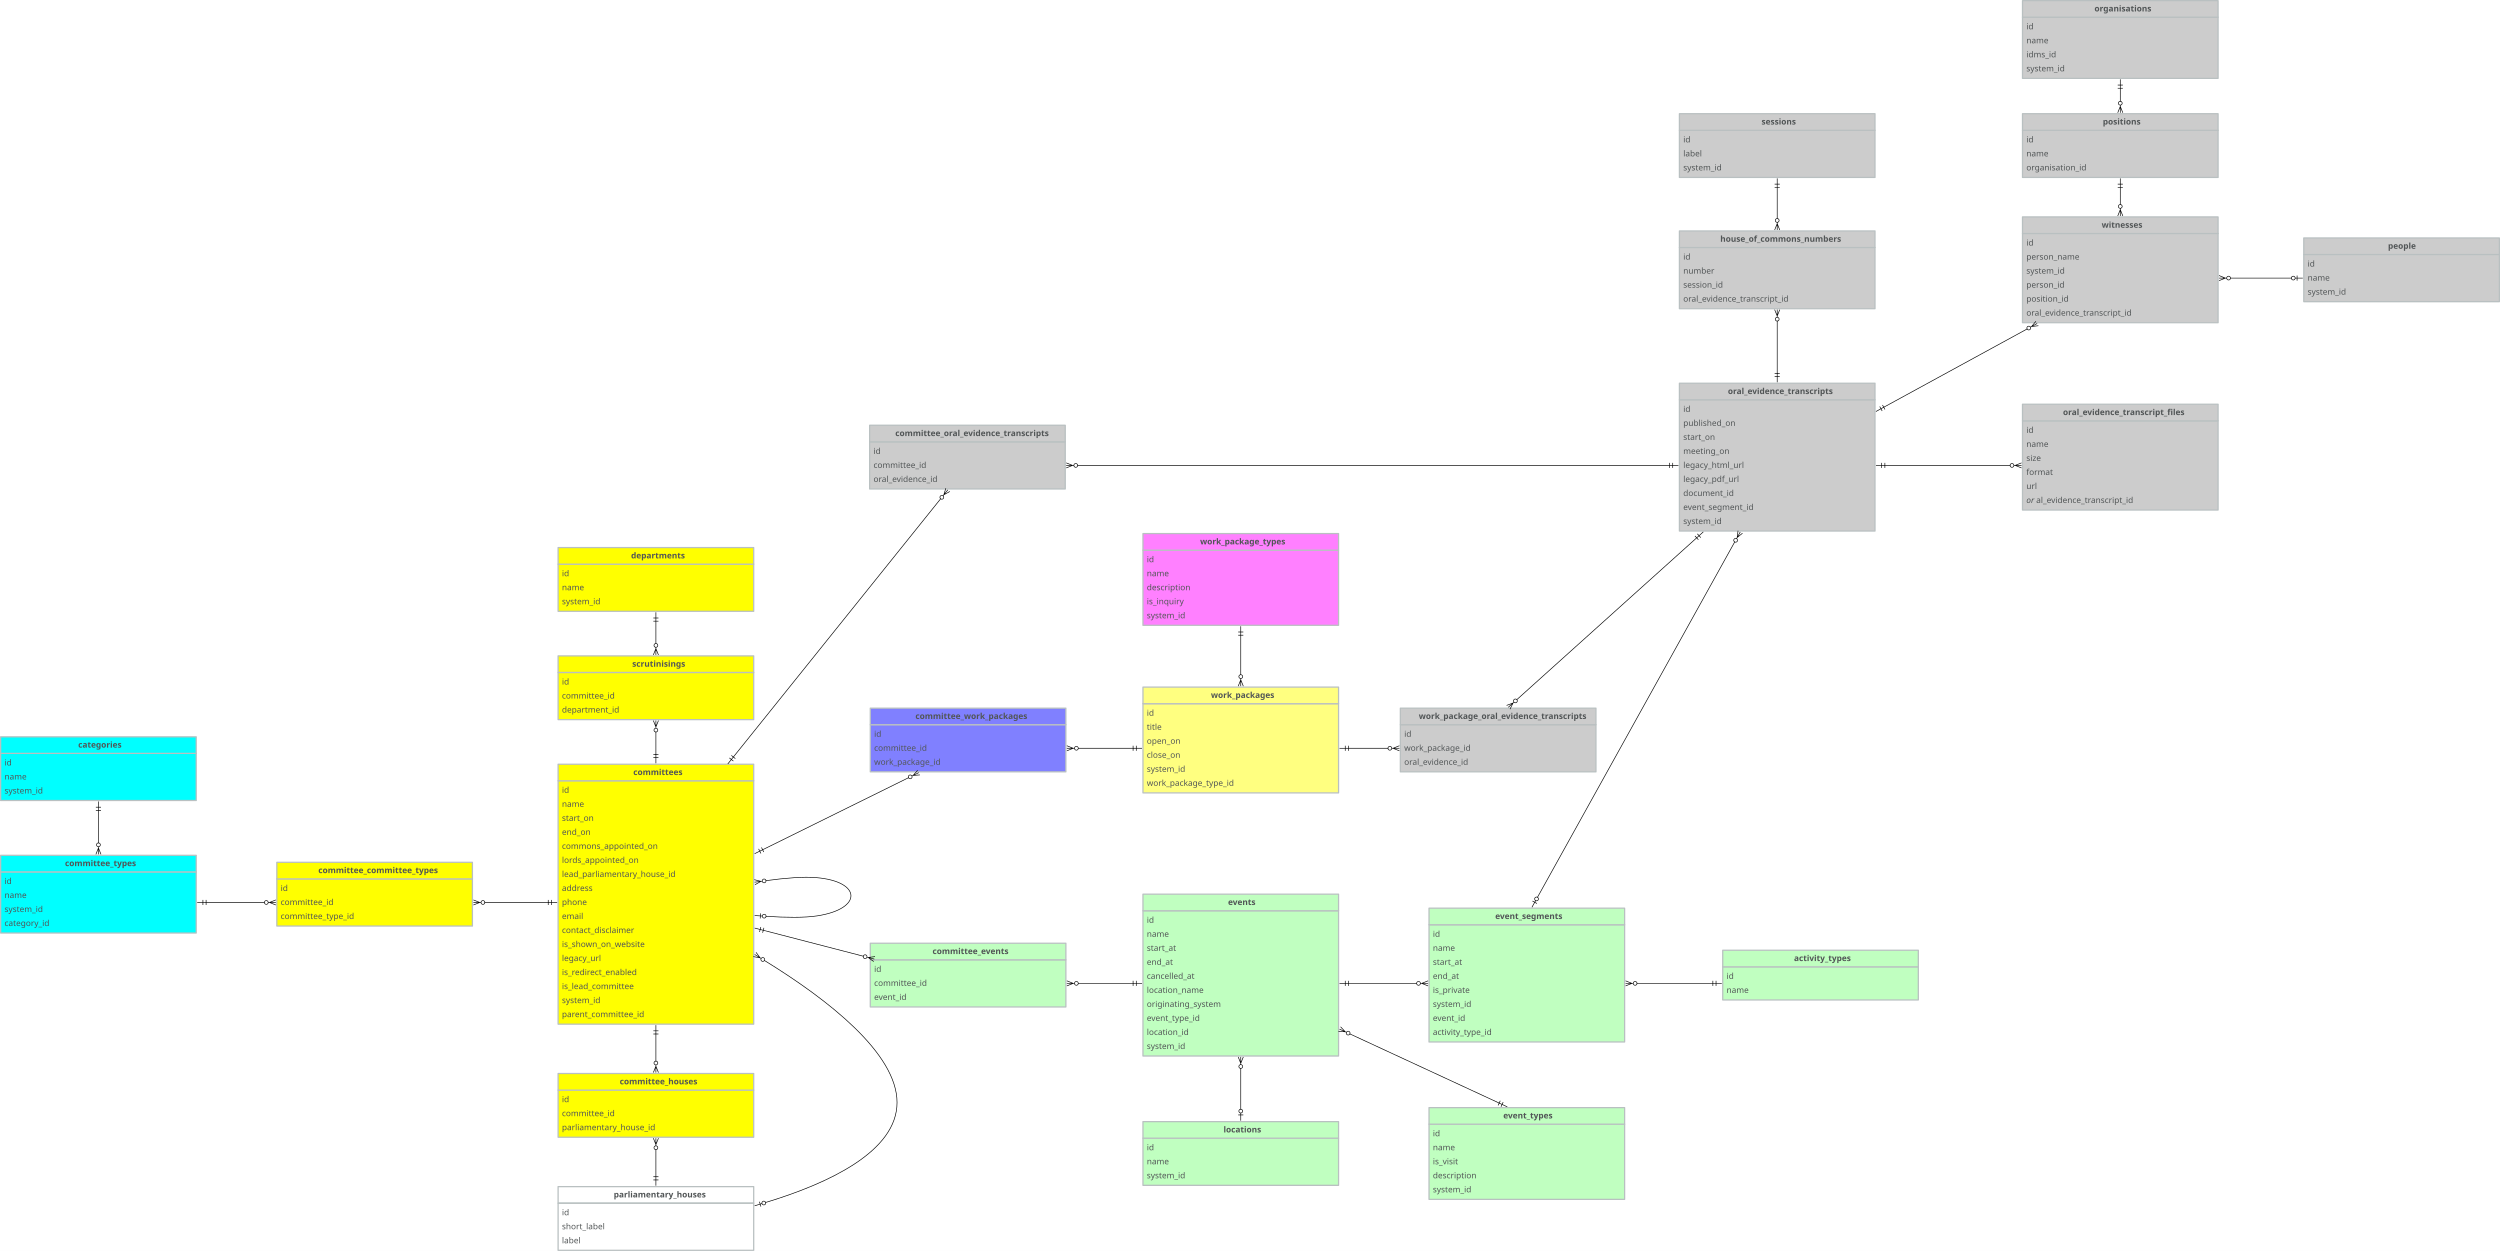
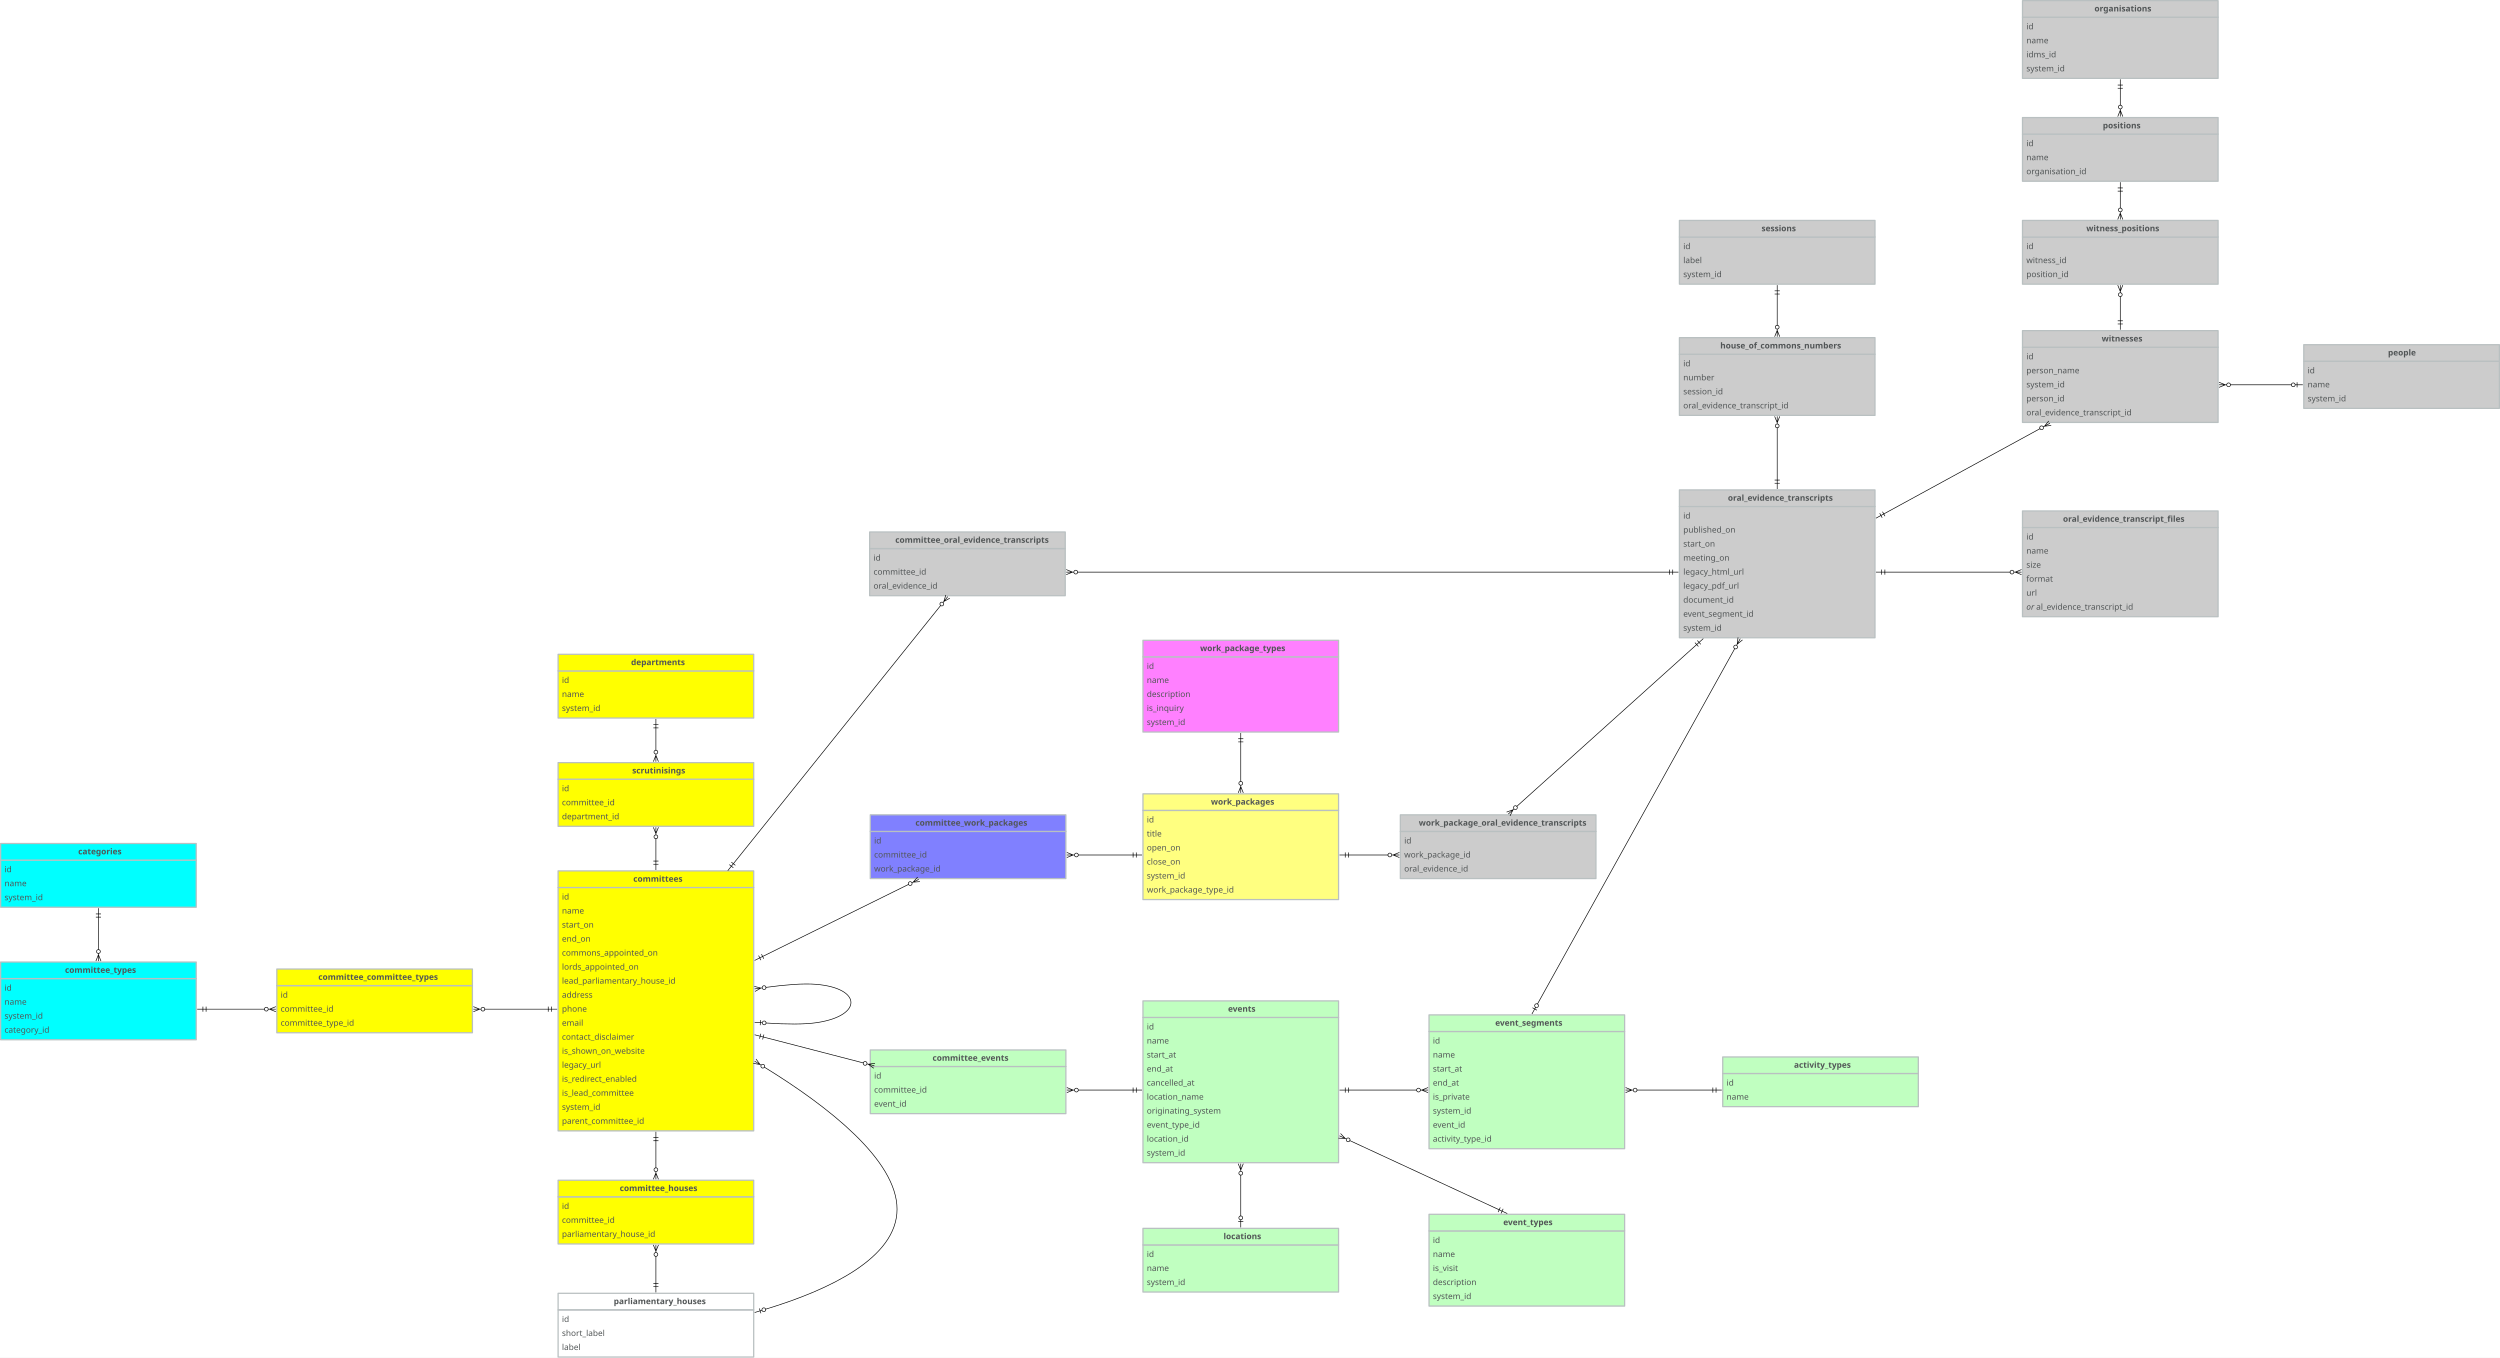
- <svg xmlns="http://www.w3.org/2000/svg" version="1.1" viewBox="36 -1050.5 3924 1963.5" width="3924" height="1963.5">
+ <svg xmlns="http://www.w3.org/2000/svg" version="1.1" viewBox="36 -1218 3924 2131" width="3924" height="2131">
  <defs>
    <marker orient="auto" overflow="visible" markerUnits="strokeWidth" id="CrowBall_Marker" stroke-linejoin="miter" stroke-miterlimit="10" viewBox="-1 -5 20 10" markerWidth="20" markerHeight="10" color="black">
      <g>
        <path d="M 18 0 L 6 0 M 18 4 L 8 0 L 18 -4 M .879 2.121 C -.293 .95 -.293 -.95 .879 -2.121 C 2.05 -3.293 3.95 -3.293 5.121 -2.121 C 6.293 -.95 6.293 .95 5.121 2.121 C 3.95 3.293 2.05 3.293 .879 2.121" fill="none" stroke="currentColor" stroke-width="1" />
      </g>
    </marker>
    <marker orient="auto" overflow="visible" markerUnits="strokeWidth" id="DoubleBar_Marker" stroke-linejoin="miter" stroke-miterlimit="10" viewBox="-15 -5 16 10" markerWidth="16" markerHeight="10" color="black">
      <g>
        <path d="M -14 0 L 0 0 M -5 -4 L -5 4 M 0 -4 L 0 4" fill="none" stroke="currentColor" stroke-width="1" />
      </g>
    </marker>
    <marker orient="auto" overflow="visible" markerUnits="strokeWidth" id="BarBall_Marker" stroke-linejoin="miter" stroke-miterlimit="10" viewBox="-19 -5 20 10" markerWidth="20" markerHeight="10" color="black">
      <g>
        <path d="M -18 0 L -6 0 M -9 -4 L -9 4 M -.879 -2.121 C .293 -.95 .293 .95 -.879 2.121 C -2.05 3.293 -3.95 3.293 -5.121 2.121 C -6.293 .95 -6.293 -.95 -5.121 -2.121 C -3.95 -3.293 -2.05 -3.293 -.879 -2.121" fill="none" stroke="currentColor" stroke-width="1" />
      </g>
    </marker>
  </defs>
-   <g id="Canvas_1" stroke-opacity="1" fill-opacity="1" stroke-dasharray="none" fill="none" stroke="none">
-     <rect fill="white" x="36" y="-1050.5" width="3924" height="1963.5" />
+   <g id="Canvas_1" stroke-opacity="1" fill="none" stroke="none" fill-opacity="1" stroke-dasharray="none">
+     <rect fill="white" x="36" y="-1218" width="3924" height="2131" />
    <g id="Canvas_1_Layer_1">
      <g id="Group_2">
        <g id="Graphic_4">
          <rect x="37" y="132" width="307" height="74" fill="aqua" />
          <rect x="37" y="132" width="307" height="74" stroke="#b9c0c1" stroke-linecap="round" stroke-linejoin="round" stroke-width="2" />
          <text transform="translate(43 138)" fill="#515556">
            <tspan font-family="Avenir" font-size="13" fill="#515556" x="0" y="13">id</tspan>
            <tspan font-family="Avenir" font-size="13" fill="#515556" x="0" y="35">name</tspan>
            <tspan font-family="Avenir" font-size="13" fill="#515556" x="0" y="57">system_id</tspan>
          </text>
        </g>
        <g id="Graphic_3">
          <rect x="37" y="106" width="307" height="26" fill="aqua" />
          <rect x="37" y="106" width="307" height="26" stroke="#b9c0c1" stroke-linecap="round" stroke-linejoin="round" stroke-width="2" />
          <text transform="translate(43 110)" fill="#515556">
            <tspan font-family="Avenir" font-weight="bold" font-size="13" fill="#515556" x="115.722" y="13">categories</tspan>
          </text>
        </g>
      </g>
      <g id="Group_5">
        <g id="Graphic_7">
          <rect x="37" y="318" width="307" height="96" fill="aqua" />
          <rect x="37" y="318" width="307" height="96" stroke="#b9c0c1" stroke-linecap="round" stroke-linejoin="round" stroke-width="2" />
          <text transform="translate(43 324)" fill="#515556">
            <tspan font-family="Avenir" font-size="13" fill="#515556" x="0" y="13">id</tspan>
            <tspan font-family="Avenir" font-size="13" fill="#515556" x="0" y="35">name</tspan>
            <tspan font-family="Avenir" font-size="13" fill="#515556" x="0" y="57">system_id</tspan>
            <tspan font-family="Avenir" font-size="13" fill="#515556" x="0" y="79">category_id</tspan>
          </text>
        </g>
        <g id="Graphic_6">
          <rect x="37" y="292" width="307" height="26" fill="aqua" />
          <rect x="37" y="292" width="307" height="26" stroke="#b9c0c1" stroke-linecap="round" stroke-linejoin="round" stroke-width="2" />
          <text transform="translate(43 296)" fill="#515556">
            <tspan font-family="Avenir" font-weight="bold" font-size="13" fill="#515556" x="95.013" y="13">committee_types</tspan>
          </text>
        </g>
      </g>
      <g id="Line_8">
        <line x1="190.5" y1="221.5" x2="190.5" y2="272.5" marker-end="url(#CrowBall_Marker)" marker-start="url(#DoubleBar_Marker)" stroke="black" stroke-linecap="round" stroke-linejoin="round" stroke-width="1" />
      </g>
      <g id="Group_9">
        <g id="Graphic_11">
          <rect x="470.5" y="329" width="307" height="74" fill="yellow" />
          <rect x="470.5" y="329" width="307" height="74" stroke="#b9c0c1" stroke-linecap="round" stroke-linejoin="round" stroke-width="2" />
          <text transform="translate(476.5 335)" fill="#515556">
            <tspan font-family="Avenir" font-size="13" fill="#515556" x="0" y="13">id</tspan>
            <tspan font-family="Avenir" font-size="13" fill="#515556" x="0" y="35">committee_id</tspan>
            <tspan font-family="Avenir" font-size="13" fill="#515556" x="0" y="57">committee_type_id</tspan>
          </text>
        </g>
        <g id="Graphic_10">
          <rect x="470.5" y="303" width="307" height="26" fill="yellow" />
          <rect x="470.5" y="303" width="307" height="26" stroke="#b9c0c1" stroke-linecap="round" stroke-linejoin="round" stroke-width="2" />
          <text transform="translate(476.5 307)" fill="#515556">
            <tspan font-family="Avenir" font-weight="bold" font-size="13" fill="#515556" x="59.139" y="13">committee_committee_types</tspan>
          </text>
        </g>
      </g>
      <g id="Line_12">
        <line x1="359.5" y1="366" x2="451" y2="366" marker-end="url(#CrowBall_Marker)" marker-start="url(#DoubleBar_Marker)" stroke="black" stroke-linecap="round" stroke-linejoin="round" stroke-width="1" />
      </g>
      <g id="Group_13">
        <g id="Graphic_15">
          <rect x="912" y="175" width="307" height="382" fill="yellow" />
          <rect x="912" y="175" width="307" height="382" stroke="#b9c0c1" stroke-linecap="round" stroke-linejoin="round" stroke-width="2" />
          <text transform="translate(918 181)" fill="#515556">
            <tspan font-family="Avenir" font-size="13" fill="#515556" x="0" y="13">id</tspan>
            <tspan font-family="Avenir" font-size="13" fill="#515556" x="0" y="35">name</tspan>
            <tspan font-family="Avenir" font-size="13" fill="#515556" x="0" y="57">start_on</tspan>
            <tspan font-family="Avenir" font-size="13" fill="#515556" x="0" y="79">end_on</tspan>
            <tspan font-family="Avenir" font-size="13" fill="#515556" x="0" y="101">commons_appointed_on</tspan>
            <tspan font-family="Avenir" font-size="13" fill="#515556" x="0" y="123">lords_appointed_on</tspan>
            <tspan font-family="Avenir" font-size="13" fill="#515556" x="0" y="145">lead_parliamentary_house_id</tspan>
            <tspan font-family="Avenir" font-size="13" fill="#515556" x="0" y="167">address</tspan>
            <tspan font-family="Avenir" font-size="13" fill="#515556" x="0" y="189">phone</tspan>
            <tspan font-family="Avenir" font-size="13" fill="#515556" x="0" y="211">email</tspan>
            <tspan font-family="Avenir" font-size="13" fill="#515556" x="0" y="233">contact_disclaimer</tspan>
            <tspan font-family="Avenir" font-size="13" fill="#515556" x="0" y="255">is_shown_on_website</tspan>
            <tspan font-family="Avenir" font-size="13" fill="#515556" x="0" y="277">legacy_url</tspan>
            <tspan font-family="Avenir" font-size="13" fill="#515556" x="0" y="299">is_redirect_enabled</tspan>
            <tspan font-family="Avenir" font-size="13" fill="#515556" x="0" y="321">is_lead_committee</tspan>
            <tspan font-family="Avenir" font-size="13" fill="#515556" x="0" y="343">system_id</tspan>
            <tspan font-family="Avenir" font-size="13" fill="#515556" x="0" y="365">parent_committee_id</tspan>
          </text>
        </g>
        <g id="Graphic_14">
          <rect x="912" y="149" width="307" height="26" fill="yellow" />
          <rect x="912" y="149" width="307" height="26" stroke="#b9c0c1" stroke-linecap="round" stroke-linejoin="round" stroke-width="2" />
          <text transform="translate(918 153)" fill="#515556">
            <tspan font-family="Avenir" font-weight="bold" font-size="13" fill="#515556" x="111.99" y="13">committees</tspan>
          </text>
        </g>
      </g>
      <g id="Line_16">
        <line x1="896.5" y1="366" x2="797" y2="366" marker-end="url(#CrowBall_Marker)" marker-start="url(#DoubleBar_Marker)" stroke="black" stroke-linecap="round" stroke-linejoin="round" stroke-width="1" />
      </g>
      <g id="Line_17">
        <path d="M 1238.456 387.727 C 1269.764 389.802 1298.83 390.128 1319 387 C 1390.251 375.951 1388.818 332.949 1317 327 C 1297.043 325.347 1268.757 327.624 1238.311 331.775" marker-end="url(#CrowBall_Marker)" marker-start="url(#BarBall_Marker)" stroke="black" stroke-linecap="round" stroke-linejoin="round" stroke-width="1" />
      </g>
      <g id="Group_18">
        <g id="Graphic_20">
          <rect x="912" y="5" width="307" height="74" fill="yellow" />
          <rect x="912" y="5" width="307" height="74" stroke="#b9c0c1" stroke-linecap="round" stroke-linejoin="round" stroke-width="2" />
          <text transform="translate(918 11)" fill="#515556">
            <tspan font-family="Avenir" font-size="13" fill="#515556" x="0" y="13">id</tspan>
            <tspan font-family="Avenir" font-size="13" fill="#515556" x="0" y="35">committee_id</tspan>
            <tspan font-family="Avenir" font-size="13" fill="#515556" x="0" y="57">department_id</tspan>
          </text>
        </g>
        <g id="Graphic_19">
          <rect x="912" y="-21" width="307" height="26" fill="yellow" />
          <rect x="912" y="-21" width="307" height="26" stroke="#b9c0c1" stroke-linecap="round" stroke-linejoin="round" stroke-width="2" />
          <text transform="translate(918 -17)" fill="#515556">
            <tspan font-family="Avenir" font-weight="bold" font-size="13" fill="#515556" x="110.287" y="13">scrutinisings</tspan>
          </text>
        </g>
      </g>
      <g id="Line_21">
        <line x1="1065.5" y1="133.5" x2="1065.5" y2="98.5" marker-end="url(#CrowBall_Marker)" marker-start="url(#DoubleBar_Marker)" stroke="black" stroke-linecap="round" stroke-linejoin="round" stroke-width="1" />
      </g>
      <g id="Group_22">
        <g id="Graphic_24">
          <rect x="912" y="-165" width="307" height="74" fill="yellow" />
          <rect x="912" y="-165" width="307" height="74" stroke="#b9c0c1" stroke-linecap="round" stroke-linejoin="round" stroke-width="2" />
          <text transform="translate(918 -159)" fill="#515556">
            <tspan font-family="Avenir" font-size="13" fill="#515556" x="0" y="13">id</tspan>
            <tspan font-family="Avenir" font-size="13" fill="#515556" x="0" y="35">name</tspan>
            <tspan font-family="Avenir" font-size="13" fill="#515556" x="0" y="57">system_id</tspan>
          </text>
        </g>
        <g id="Graphic_23">
          <rect x="912" y="-191" width="307" height="26" fill="yellow" />
          <rect x="912" y="-191" width="307" height="26" stroke="#b9c0c1" stroke-linecap="round" stroke-linejoin="round" stroke-width="2" />
          <text transform="translate(918 -187)" fill="#515556">
            <tspan font-family="Avenir" font-weight="bold" font-size="13" fill="#515556" x="108.5" y="13">departments</tspan>
          </text>
        </g>
      </g>
      <g id="Line_25">
        <line x1="1065.5" y1="-75.5" x2="1065.5" y2="-40.5" marker-end="url(#CrowBall_Marker)" marker-start="url(#DoubleBar_Marker)" stroke="black" stroke-linecap="round" stroke-linejoin="round" stroke-width="1" />
      </g>
      <g id="Group_26">
        <g id="Graphic_28">
          <rect x="912" y="660.5" width="307" height="74" fill="yellow" />
          <rect x="912" y="660.5" width="307" height="74" stroke="#b9c0c1" stroke-linecap="round" stroke-linejoin="round" stroke-width="2" />
          <text transform="translate(918 666.5)" fill="#515556">
            <tspan font-family="Avenir" font-size="13" fill="#515556" x="0" y="13">id</tspan>
            <tspan font-family="Avenir" font-size="13" fill="#515556" x="0" y="35">committee_id</tspan>
            <tspan font-family="Avenir" font-size="13" fill="#515556" x="0" y="57">parliamentary_house_id</tspan>
          </text>
        </g>
        <g id="Graphic_27">
          <rect x="912" y="634.5" width="307" height="26" fill="yellow" />
          <rect x="912" y="634.5" width="307" height="26" stroke="#b9c0c1" stroke-linecap="round" stroke-linejoin="round" stroke-width="2" />
          <text transform="translate(918 638.5)" fill="#515556">
            <tspan font-family="Avenir" font-weight="bold" font-size="13" fill="#515556" x="90.697" y="13">committee_houses</tspan>
          </text>
        </g>
      </g>
      <g id="Group_29">
        <g id="Graphic_31">
          <rect x="912" y="838" width="307" height="74" stroke="#b9c0c1" stroke-linecap="round" stroke-linejoin="round" stroke-width="2" />
          <text transform="translate(918 844)" fill="#515556">
            <tspan font-family="Avenir" font-size="13" fill="#515556" x="0" y="13">id</tspan>
            <tspan font-family="Avenir" font-size="13" fill="#515556" x="0" y="35">short_label</tspan>
            <tspan font-family="Avenir" font-size="13" fill="#515556" x="0" y="57">label</tspan>
          </text>
        </g>
        <g id="Graphic_30">
          <rect x="912" y="812" width="307" height="26" stroke="#b9c0c1" stroke-linecap="round" stroke-linejoin="round" stroke-width="2" />
          <text transform="translate(918 816)" fill="#515556">
            <tspan font-family="Avenir" font-weight="bold" font-size="13" fill="#515556" x="81.291" y="13">parliamentary_houses</tspan>
          </text>
        </g>
      </g>
      <g id="Line_32">
        <line x1="1065.5" y1="572.5" x2="1065.5" y2="615" marker-end="url(#CrowBall_Marker)" marker-start="url(#DoubleBar_Marker)" stroke="black" stroke-linecap="round" stroke-linejoin="round" stroke-width="1" />
      </g>
      <g id="Line_33">
        <line x1="1065.5" y1="796.5" x2="1065.5" y2="754" marker-end="url(#CrowBall_Marker)" marker-start="url(#DoubleBar_Marker)" stroke="black" stroke-linecap="round" stroke-linejoin="round" stroke-width="1" />
      </g>
      <g id="Line_35">
        <path d="M 1237.746 836.91 C 1337.685 806.615 1444 756.425 1444 680 C 1444 603.085 1336.316 518.887 1235.823 457.058" marker-end="url(#CrowBall_Marker)" marker-start="url(#BarBall_Marker)" stroke="black" stroke-linecap="round" stroke-linejoin="round" stroke-width="1" />
      </g>
      <g id="Group_36">
        <g id="Graphic_38">
          <rect x="1830" y="-187" width="307" height="118" fill="#ff80ff" />
          <rect x="1830" y="-187" width="307" height="118" stroke="#b9c0c1" stroke-linecap="round" stroke-linejoin="round" stroke-width="2" />
          <text transform="translate(1836 -181)" fill="#515556">
            <tspan font-family="Avenir" font-size="13" fill="#515556" x="0" y="13">id</tspan>
            <tspan font-family="Avenir" font-size="13" fill="#515556" x="0" y="35">name</tspan>
            <tspan font-family="Avenir" font-size="13" fill="#515556" x="0" y="57">description</tspan>
            <tspan font-family="Avenir" font-size="13" fill="#515556" x="0" y="79">is_inquiry</tspan>
            <tspan font-family="Avenir" font-size="13" fill="#515556" x="0" y="101">system_id</tspan>
          </text>
        </g>
        <g id="Graphic_37">
          <rect x="1830" y="-213" width="307" height="26" fill="#ff80ff" />
          <rect x="1830" y="-213" width="307" height="26" stroke="#b9c0c1" stroke-linecap="round" stroke-linejoin="round" stroke-width="2" />
          <text transform="translate(1836 -209)" fill="#515556">
            <tspan font-family="Avenir" font-weight="bold" font-size="13" fill="#515556" x="83.703" y="13">work_package_types</tspan>
          </text>
        </g>
      </g>
      <g id="Group_39">
        <g id="Graphic_41">
          <rect x="1830" y="54" width="307" height="140" fill="#ffff80" />
          <rect x="1830" y="54" width="307" height="140" stroke="#b9c0c1" stroke-linecap="round" stroke-linejoin="round" stroke-width="2" />
          <text transform="translate(1836 60)" fill="#515556">
            <tspan font-family="Avenir" font-size="13" fill="#515556" x="0" y="13">id</tspan>
            <tspan font-family="Avenir" font-size="13" fill="#515556" x="0" y="35">title</tspan>
            <tspan font-family="Avenir" font-size="13" fill="#515556" x="0" y="57">open_on</tspan>
            <tspan font-family="Avenir" font-size="13" fill="#515556" x="0" y="79">close_on</tspan>
            <tspan font-family="Avenir" font-size="13" fill="#515556" x="0" y="101">system_id</tspan>
            <tspan font-family="Avenir" font-size="13" fill="#515556" x="0" y="123">work_package_type_id</tspan>
          </text>
        </g>
        <g id="Graphic_40">
          <rect x="1830" y="28" width="307" height="26" fill="#ffff80" />
          <rect x="1830" y="28" width="307" height="26" stroke="#b9c0c1" stroke-linecap="round" stroke-linejoin="round" stroke-width="2" />
          <text transform="translate(1836 32)" fill="#515556">
            <tspan font-family="Avenir" font-weight="bold" font-size="13" fill="#515556" x="100.68" y="13">work_packages</tspan>
          </text>
        </g>
      </g>
      <g id="Line_42">
        <line x1="1983.5" y1="-53.5" x2="1983.5" y2="8.5" marker-end="url(#CrowBall_Marker)" marker-start="url(#DoubleBar_Marker)" stroke="black" stroke-linecap="round" stroke-linejoin="round" stroke-width="1" />
      </g>
      <g id="Group_43">
        <g id="Graphic_45">
          <rect x="1402" y="87" width="307" height="74" fill="#8080ff" />
          <rect x="1402" y="87" width="307" height="74" stroke="#b9c0c1" stroke-linecap="round" stroke-linejoin="round" stroke-width="2" />
          <text transform="translate(1408 93)" fill="#515556">
            <tspan font-family="Avenir" font-size="13" fill="#515556" x="0" y="13">id</tspan>
            <tspan font-family="Avenir" font-size="13" fill="#515556" x="0" y="35">committee_id</tspan>
            <tspan font-family="Avenir" font-size="13" fill="#515556" x="0" y="57">work_package_id</tspan>
          </text>
        </g>
        <g id="Graphic_44">
          <rect x="1402" y="61" width="307" height="26" fill="#8080ff" />
          <rect x="1402" y="61" width="307" height="26" stroke="#b9c0c1" stroke-linecap="round" stroke-linejoin="round" stroke-width="2" />
          <text transform="translate(1408 65)" fill="#515556">
            <tspan font-family="Avenir" font-weight="bold" font-size="13" fill="#515556" x="64.807" y="13">committee_work_packages</tspan>
          </text>
        </g>
      </g>
      <g id="Line_46">
        <line x1="1814.5" y1="124" x2="1728.5" y2="124" marker-end="url(#CrowBall_Marker)" marker-start="url(#DoubleBar_Marker)" stroke="black" stroke-linecap="round" stroke-linejoin="round" stroke-width="1" />
      </g>
      <g id="Line_47">
        <line x1="1233.001" y1="283.275" x2="1461.97" y2="170.192" marker-end="url(#CrowBall_Marker)" marker-start="url(#DoubleBar_Marker)" stroke="black" stroke-linecap="round" stroke-linejoin="round" stroke-width="1" />
      </g>
      <g id="Group_51">
        <g id="Graphic_53">
          <rect x="1830" y="379" width="307" height="228" fill="#c0ffc0" />
          <rect x="1830" y="379" width="307" height="228" stroke="#b9c0c1" stroke-linecap="round" stroke-linejoin="round" stroke-width="2" />
          <text transform="translate(1836 385)" fill="#515556">
            <tspan font-family="Avenir" font-size="13" fill="#515556" x="0" y="13">id</tspan>
            <tspan font-family="Avenir" font-size="13" fill="#515556" x="0" y="35">name</tspan>
            <tspan font-family="Avenir" font-size="13" fill="#515556" x="0" y="57">start_at</tspan>
            <tspan font-family="Avenir" font-size="13" fill="#515556" x="0" y="79">end_at</tspan>
            <tspan font-family="Avenir" font-size="13" fill="#515556" x="0" y="101">cancelled_at</tspan>
            <tspan font-family="Avenir" font-size="13" fill="#515556" x="0" y="123">location_name</tspan>
            <tspan font-family="Avenir" font-size="13" fill="#515556" x="0" y="145">originating_system</tspan>
            <tspan font-family="Avenir" font-size="13" fill="#515556" x="0" y="167">event_type_id</tspan>
            <tspan font-family="Avenir" font-size="13" fill="#515556" x="0" y="189">location_id</tspan>
            <tspan font-family="Avenir" font-size="13" fill="#515556" x="0" y="211">system_id</tspan>
          </text>
        </g>
        <g id="Graphic_52">
          <rect x="1830" y="353" width="307" height="26" fill="#c0ffc0" />
          <rect x="1830" y="353" width="307" height="26" stroke="#b9c0c1" stroke-linecap="round" stroke-linejoin="round" stroke-width="2" />
          <text transform="translate(1836 357)" fill="#515556">
            <tspan font-family="Avenir" font-weight="bold" font-size="13" fill="#515556" x="127.519" y="13">events</tspan>
          </text>
        </g>
      </g>
      <g id="Group_54">
        <g id="Graphic_56">
          <rect x="2279" y="714" width="307" height="118" fill="#c0ffc0" />
          <rect x="2279" y="714" width="307" height="118" stroke="#b9c0c1" stroke-linecap="round" stroke-linejoin="round" stroke-width="2" />
          <text transform="translate(2285 720)" fill="#515556">
            <tspan font-family="Avenir" font-size="13" fill="#515556" x="0" y="13">id</tspan>
            <tspan font-family="Avenir" font-size="13" fill="#515556" x="0" y="35">name</tspan>
            <tspan font-family="Avenir" font-size="13" fill="#515556" x="0" y="57">is_visit</tspan>
            <tspan font-family="Avenir" font-size="13" fill="#515556" x="0" y="79">description</tspan>
            <tspan font-family="Avenir" font-size="13" fill="#515556" x="0" y="101">system_id</tspan>
          </text>
        </g>
        <g id="Graphic_55">
          <rect x="2279" y="688" width="307" height="26" fill="#c0ffc0" />
          <rect x="2279" y="688" width="307" height="26" stroke="#b9c0c1" stroke-linecap="round" stroke-linejoin="round" stroke-width="2" />
          <text transform="translate(2285 692)" fill="#515556">
            <tspan font-family="Avenir" font-weight="bold" font-size="13" fill="#515556" x="110.541" y="13">event_types</tspan>
          </text>
        </g>
      </g>
      <g id="Line_57">
        <line x1="2389.122" y1="680.905" x2="2154.786" y2="572.349" marker-end="url(#CrowBall_Marker)" marker-start="url(#DoubleBar_Marker)" stroke="black" stroke-linecap="round" stroke-linejoin="round" stroke-width="1" />
      </g>
      <g id="Group_58">
        <g id="Graphic_60">
          <rect x="1402" y="456" width="307" height="74" fill="#c0ffc0" />
          <rect x="1402" y="456" width="307" height="74" stroke="#b9c0c1" stroke-linecap="round" stroke-linejoin="round" stroke-width="2" />
          <text transform="translate(1408 462)" fill="#515556">
            <tspan font-family="Avenir" font-size="13" fill="#515556" x="0" y="13">id</tspan>
            <tspan font-family="Avenir" font-size="13" fill="#515556" x="0" y="35">committee_id</tspan>
            <tspan font-family="Avenir" font-size="13" fill="#515556" x="0" y="57">event_id</tspan>
          </text>
        </g>
        <g id="Graphic_59">
          <rect x="1402" y="430" width="307" height="26" fill="#c0ffc0" />
          <rect x="1402" y="430" width="307" height="26" stroke="#b9c0c1" stroke-linecap="round" stroke-linejoin="round" stroke-width="2" />
          <text transform="translate(1408 434)" fill="#515556">
            <tspan font-family="Avenir" font-weight="bold" font-size="13" fill="#515556" x="91.645" y="13">committee_events</tspan>
          </text>
        </g>
      </g>
      <g id="Line_61">
        <line x1="1234.036" y1="409.682" x2="1390.978" y2="450.358" marker-end="url(#CrowBall_Marker)" marker-start="url(#DoubleBar_Marker)" stroke="black" stroke-linecap="round" stroke-linejoin="round" stroke-width="1" />
      </g>
      <g id="Line_62">
        <line x1="1814.5" y1="493" x2="1728.5" y2="493" marker-end="url(#CrowBall_Marker)" marker-start="url(#DoubleBar_Marker)" stroke="black" stroke-linecap="round" stroke-linejoin="round" stroke-width="1" />
      </g>
      <g id="Group_63">
        <g id="Graphic_65">
          <rect x="1830" y="736" width="307" height="74" fill="#c0ffc0" />
          <rect x="1830" y="736" width="307" height="74" stroke="#b9c0c1" stroke-linecap="round" stroke-linejoin="round" stroke-width="2" />
          <text transform="translate(1836 742)" fill="#515556">
            <tspan font-family="Avenir" font-size="13" fill="#515556" x="0" y="13">id</tspan>
            <tspan font-family="Avenir" font-size="13" fill="#515556" x="0" y="35">name</tspan>
            <tspan font-family="Avenir" font-size="13" fill="#515556" x="0" y="57">system_id</tspan>
          </text>
        </g>
        <g id="Graphic_64">
          <rect x="1830" y="710" width="307" height="26" fill="#c0ffc0" />
          <rect x="1830" y="710" width="307" height="26" stroke="#b9c0c1" stroke-linecap="round" stroke-linejoin="round" stroke-width="2" />
          <text transform="translate(1836 714)" fill="#515556">
            <tspan font-family="Avenir" font-weight="bold" font-size="13" fill="#515556" x="120.415" y="13">locations</tspan>
          </text>
        </g>
      </g>
      <g id="Line_66">
        <line x1="1983.5" y1="690.5" x2="1983.5" y2="626.5" marker-end="url(#CrowBall_Marker)" marker-start="url(#BarBall_Marker)" stroke="black" stroke-linecap="round" stroke-linejoin="round" stroke-width="1" />
      </g>
      <g id="Group_67">
        <g id="Graphic_69">
          <rect x="2279" y="401" width="307" height="184" fill="#c0ffc0" />
          <rect x="2279" y="401" width="307" height="184" stroke="#b9c0c1" stroke-linecap="round" stroke-linejoin="round" stroke-width="2" />
          <text transform="translate(2285 407)" fill="#515556">
            <tspan font-family="Avenir" font-size="13" fill="#515556" x="0" y="13">id</tspan>
            <tspan font-family="Avenir" font-size="13" fill="#515556" x="0" y="35">name</tspan>
            <tspan font-family="Avenir" font-size="13" fill="#515556" x="0" y="57">start_at</tspan>
            <tspan font-family="Avenir" font-size="13" fill="#515556" x="0" y="79">end_at</tspan>
            <tspan font-family="Avenir" font-size="13" fill="#515556" x="0" y="101">is_private</tspan>
            <tspan font-family="Avenir" font-size="13" fill="#515556" x="0" y="123">system_id</tspan>
            <tspan font-family="Avenir" font-size="13" fill="#515556" x="0" y="145">event_id</tspan>
            <tspan font-family="Avenir" font-size="13" fill="#515556" x="0" y="167">activity_type_id</tspan>
          </text>
        </g>
        <g id="Graphic_68">
          <rect x="2279" y="375" width="307" height="26" fill="#c0ffc0" />
          <rect x="2279" y="375" width="307" height="26" stroke="#b9c0c1" stroke-linecap="round" stroke-linejoin="round" stroke-width="2" />
          <text transform="translate(2285 379)" fill="#515556">
            <tspan font-family="Avenir" font-weight="bold" font-size="13" fill="#515556" x="97.912" y="13">event_segments</tspan>
          </text>
        </g>
      </g>
      <g id="Group_70">
        <g id="Graphic_72">
          <rect x="2740" y="467" width="307" height="52" fill="#c0ffc0" />
          <rect x="2740" y="467" width="307" height="52" stroke="#b9c0c1" stroke-linecap="round" stroke-linejoin="round" stroke-width="2" />
          <text transform="translate(2746 473)" fill="#515556">
            <tspan font-family="Avenir" font-size="13" fill="#515556" x="0" y="13">id</tspan>
            <tspan font-family="Avenir" font-size="13" fill="#515556" x="0" y="35">name</tspan>
          </text>
        </g>
        <g id="Graphic_71">
          <rect x="2740" y="441" width="307" height="26" fill="#c0ffc0" />
          <rect x="2740" y="441" width="307" height="26" stroke="#b9c0c1" stroke-linecap="round" stroke-linejoin="round" stroke-width="2" />
          <text transform="translate(2746 445)" fill="#515556">
            <tspan font-family="Avenir" font-weight="bold" font-size="13" fill="#515556" x="105.822" y="13">activity_types</tspan>
          </text>
        </g>
      </g>
      <g id="Line_73">
        <line x1="2152.5" y1="493" x2="2259.5" y2="493" marker-end="url(#CrowBall_Marker)" marker-start="url(#DoubleBar_Marker)" stroke="black" stroke-linecap="round" stroke-linejoin="round" stroke-width="1" />
      </g>
      <g id="Line_74">
        <line x1="2724.5" y1="493" x2="2605.5" y2="493" marker-end="url(#CrowBall_Marker)" marker-start="url(#DoubleBar_Marker)" stroke="black" stroke-linecap="round" stroke-linejoin="round" stroke-width="1" />
      </g>
      <g id="Group_75">
        <g id="Graphic_77">
          <rect x="2672" y="-423" width="307" height="206" fill="#ccc" />
          <rect x="2672" y="-423" width="307" height="206" stroke="#b9c0c1" stroke-linecap="round" stroke-linejoin="round" stroke-width="2" />
          <text transform="translate(2678 -417)" fill="#515556">
            <tspan font-family="Avenir" font-size="13" fill="#515556" x="0" y="13">id</tspan>
            <tspan font-family="Avenir" font-size="13" fill="#515556" x="0" y="35">published_on</tspan>
            <tspan font-family="Avenir" font-size="13" fill="#515556" x="0" y="57">start_on</tspan>
            <tspan font-family="Avenir" font-size="13" fill="#515556" x="0" y="79">meeting_on</tspan>
            <tspan font-family="Avenir" font-size="13" fill="#515556" x="0" y="101">legacy_html_url</tspan>
            <tspan font-family="Avenir" font-size="13" fill="#515556" x="0" y="123">legacy_pdf_url</tspan>
            <tspan font-family="Avenir" font-size="13" fill="#515556" x="0" y="145">document_id</tspan>
            <tspan font-family="Avenir" font-size="13" fill="#515556" x="0" y="167">event_segment_id</tspan>
            <tspan font-family="Avenir" font-size="13" fill="#515556" x="0" y="189">system_id</tspan>
          </text>
        </g>
        <g id="Graphic_76">
          <rect x="2672" y="-449" width="307" height="26" fill="#ccc" />
          <rect x="2672" y="-449" width="307" height="26" stroke="#b9c0c1" stroke-linecap="round" stroke-linejoin="round" stroke-width="2" />
          <text transform="translate(2678 -445)" fill="#515556">
            <tspan font-family="Avenir" font-weight="bold" font-size="13" fill="#515556" x="70.085" y="13">oral_evidence_transcripts</tspan>
          </text>
        </g>
      </g>
      <g id="Line_78">
        <line x1="2449.25" y1="357.825" x2="2758.793" y2="-199.825" marker-end="url(#CrowBall_Marker)" marker-start="url(#BarBall_Marker)" stroke="black" stroke-linecap="round" stroke-linejoin="round" stroke-width="1" />
      </g>
      <g id="Group_79">
        <g id="Graphic_81">
          <rect x="2234" y="87" width="307" height="74" fill="#ccc" />
          <rect x="2234" y="87" width="307" height="74" stroke="#b9c0c1" stroke-linecap="round" stroke-linejoin="round" stroke-width="2" />
          <text transform="translate(2240 93)" fill="#515556">
            <tspan font-family="Avenir" font-size="13" fill="#515556" x="0" y="13">id</tspan>
            <tspan font-family="Avenir" font-size="13" fill="#515556" x="0" y="35">work_package_id</tspan>
            <tspan font-family="Avenir" font-size="13" fill="#515556" x="0" y="57">oral_evidence_id</tspan>
          </text>
        </g>
        <g id="Graphic_80">
          <rect x="2234" y="61" width="307" height="26" fill="#ccc" />
          <rect x="2234" y="61" width="307" height="26" stroke="#b9c0c1" stroke-linecap="round" stroke-linejoin="round" stroke-width="2" />
          <text transform="translate(2240 65)" fill="#515556">
            <tspan font-family="Avenir" font-weight="bold" font-size="13" fill="#515556" x="22.901" y="13">work_package_oral_evidence_transcripts</tspan>
          </text>
        </g>
      </g>
      <g id="Line_82">
        <line x1="2699.106" y1="-206.303" x2="2416.818" y2="47.628" marker-end="url(#CrowBall_Marker)" marker-start="url(#DoubleBar_Marker)" stroke="black" stroke-linecap="round" stroke-linejoin="round" stroke-width="1" />
      </g>
      <g id="Line_83">
        <line x1="2152.5" y1="124" x2="2214.5" y2="124" marker-end="url(#CrowBall_Marker)" marker-start="url(#DoubleBar_Marker)" stroke="black" stroke-linecap="round" stroke-linejoin="round" stroke-width="1" />
      </g>
      <g id="Group_84">
        <g id="Graphic_86">
          <rect x="1401" y="-357" width="307" height="74" fill="#ccc" />
          <rect x="1401" y="-357" width="307" height="74" stroke="#b9c0c1" stroke-linecap="round" stroke-linejoin="round" stroke-width="2" />
          <text transform="translate(1407 -351)" fill="#515556">
            <tspan font-family="Avenir" font-size="13" fill="#515556" x="0" y="13">id</tspan>
            <tspan font-family="Avenir" font-size="13" fill="#515556" x="0" y="35">committee_id</tspan>
            <tspan font-family="Avenir" font-size="13" fill="#515556" x="0" y="57">oral_evidence_id</tspan>
          </text>
        </g>
        <g id="Graphic_85">
          <rect x="1401" y="-383" width="307" height="26" fill="#ccc" />
          <rect x="1401" y="-383" width="307" height="26" stroke="#b9c0c1" stroke-linecap="round" stroke-linejoin="round" stroke-width="2" />
          <text transform="translate(1407 -379)" fill="#515556">
            <tspan font-family="Avenir" font-weight="bold" font-size="13" fill="#515556" x="34.212" y="13">committee_oral_evidence_transcripts</tspan>
          </text>
        </g>
      </g>
      <g id="Line_87">
        <line x1="1187.077" y1="137.693" x2="1512.413" y2="-267.573" marker-end="url(#CrowBall_Marker)" marker-start="url(#DoubleBar_Marker)" stroke="black" stroke-linecap="round" stroke-linejoin="round" stroke-width="1" />
      </g>
      <g id="Line_88">
        <line x1="2656.5" y1="-320" x2="1727.5" y2="-320" marker-end="url(#CrowBall_Marker)" marker-start="url(#DoubleBar_Marker)" stroke="black" stroke-linecap="round" stroke-linejoin="round" stroke-width="1" />
      </g>
      <g id="Group_89">
        <g id="Graphic_91">
          <rect x="3210.5" y="-390" width="307" height="140" fill="#ccc" />
          <rect x="3210.5" y="-390" width="307" height="140" stroke="#b9c0c1" stroke-linecap="round" stroke-linejoin="round" stroke-width="2" />
          <text transform="translate(3216.5 -384)" fill="#515556">
            <tspan font-family="Avenir" font-size="13" fill="#515556" x="0" y="13">id</tspan>
            <tspan font-family="Avenir" font-size="13" fill="#515556" x="0" y="35">name</tspan>
            <tspan font-family="Avenir" font-size="13" fill="#515556" x="0" y="57">size</tspan>
            <tspan font-family="Avenir" font-size="13" fill="#515556" x="0" y="79">format</tspan>
            <tspan font-family="Avenir" font-size="13" fill="#515556" x="0" y="101">url</tspan>
            <tspan font-family="Avenir" font-style="italic" font-size="13" fill="#515556" x="0" y="123">or</tspan>
            <tspan font-family="Avenir" font-size="13" fill="#515556" y="123">al_evidence_transcript_id</tspan>
          </text>
        </g>
        <g id="Graphic_90">
          <rect x="3210.5" y="-416" width="307" height="26" fill="#ccc" />
          <rect x="3210.5" y="-416" width="307" height="26" stroke="#b9c0c1" stroke-linecap="round" stroke-linejoin="round" stroke-width="2" />
          <text transform="translate(3216.5 -412)" fill="#515556">
            <tspan font-family="Avenir" font-weight="bold" font-size="13" fill="#515556" x="57.559" y="13">oral_evidence_transcript_files</tspan>
          </text>
        </g>
      </g>
      <g id="Line_92">
        <line x1="2994.5" y1="-320" x2="3191" y2="-320" marker-end="url(#CrowBall_Marker)" marker-start="url(#DoubleBar_Marker)" stroke="black" stroke-linecap="round" stroke-linejoin="round" stroke-width="1" />
      </g>
      <g id="Group_93">
        <g id="Graphic_95">
          <rect x="2672" y="-846" width="307" height="74" fill="#ccc" />
          <rect x="2672" y="-846" width="307" height="74" stroke="#b9c0c1" stroke-linecap="round" stroke-linejoin="round" stroke-width="2" />
          <text transform="translate(2678 -840)" fill="#515556">
            <tspan font-family="Avenir" font-size="13" fill="#515556" x="0" y="13">id</tspan>
            <tspan font-family="Avenir" font-size="13" fill="#515556" x="0" y="35">label</tspan>
            <tspan font-family="Avenir" font-size="13" fill="#515556" x="0" y="57">system_id</tspan>
          </text>
        </g>
        <g id="Graphic_94">
          <rect x="2672" y="-872" width="307" height="26" fill="#ccc" />
          <rect x="2672" y="-872" width="307" height="26" stroke="#b9c0c1" stroke-linecap="round" stroke-linejoin="round" stroke-width="2" />
          <text transform="translate(2678 -868)" fill="#515556">
            <tspan font-family="Avenir" font-weight="bold" font-size="13" fill="#515556" x="122.839" y="13">sessions</tspan>
          </text>
        </g>
      </g>
      <g id="Group_96">
        <g id="Graphic_98">
          <rect x="2672" y="-662" width="307" height="96" fill="#ccc" />
          <rect x="2672" y="-662" width="307" height="96" stroke="#b9c0c1" stroke-linecap="round" stroke-linejoin="round" stroke-width="2" />
          <text transform="translate(2678 -656)" fill="#515556">
            <tspan font-family="Avenir" font-size="13" fill="#515556" x="0" y="13">id</tspan>
            <tspan font-family="Avenir" font-size="13" fill="#515556" x="0" y="35">number</tspan>
            <tspan font-family="Avenir" font-size="13" fill="#515556" x="0" y="57">session_id</tspan>
            <tspan font-family="Avenir" font-size="13" fill="#515556" x="0" y="79">oral_evidence_transcript_id</tspan>
          </text>
        </g>
        <g id="Graphic_97">
          <rect x="2672" y="-688" width="307" height="26" fill="#ccc" />
          <rect x="2672" y="-688" width="307" height="26" stroke="#b9c0c1" stroke-linecap="round" stroke-linejoin="round" stroke-width="2" />
          <text transform="translate(2678 -684)" fill="#515556">
            <tspan font-family="Avenir" font-weight="bold" font-size="13" fill="#515556" x="58.105" y="13">house_of_commons_numbers</tspan>
          </text>
        </g>
      </g>
      <g id="Line_99">
        <line x1="2825.5" y1="-464.5" x2="2825.5" y2="-546.5" marker-end="url(#CrowBall_Marker)" marker-start="url(#DoubleBar_Marker)" stroke="black" stroke-linecap="round" stroke-linejoin="round" stroke-width="1" />
      </g>
      <g id="Line_100">
        <line x1="2825.5" y1="-756.5" x2="2825.5" y2="-707.5" marker-end="url(#CrowBall_Marker)" marker-start="url(#DoubleBar_Marker)" stroke="black" stroke-linecap="round" stroke-linejoin="round" stroke-width="1" />
      </g>
      <g id="Group_104">
        <g id="Graphic_106">
-           <rect x="3210.5" y="-846" width="307" height="74" fill="#ccc" />
-           <rect x="3210.5" y="-846" width="307" height="74" stroke="#b9c0c1" stroke-linecap="round" stroke-linejoin="round" stroke-width="2" />
-           <text transform="translate(3216.5 -840)" fill="#515556">
+           <rect x="3210.5" y="-1007.5" width="307" height="74" fill="#ccc" />
+           <rect x="3210.5" y="-1007.5" width="307" height="74" stroke="#b9c0c1" stroke-linecap="round" stroke-linejoin="round" stroke-width="2" />
+           <text transform="translate(3216.5 -1001.5)" fill="#515556">
            <tspan font-family="Avenir" font-size="13" fill="#515556" x="0" y="13">id</tspan>
            <tspan font-family="Avenir" font-size="13" fill="#515556" x="0" y="35">name</tspan>
            <tspan font-family="Avenir" font-size="13" fill="#515556" x="0" y="57">organisation_id</tspan>
          </text>
        </g>
        <g id="Graphic_105">
-           <rect x="3210.5" y="-872" width="307" height="26" fill="#ccc" />
-           <rect x="3210.5" y="-872" width="307" height="26" stroke="#b9c0c1" stroke-linecap="round" stroke-linejoin="round" stroke-width="2" />
-           <text transform="translate(3216.5 -868)" fill="#515556">
+           <rect x="3210.5" y="-1033.5" width="307" height="26" fill="#ccc" />
+           <rect x="3210.5" y="-1033.5" width="307" height="26" stroke="#b9c0c1" stroke-linecap="round" stroke-linejoin="round" stroke-width="2" />
+           <text transform="translate(3216.5 -1029.5)" fill="#515556">
            <tspan font-family="Avenir" font-weight="bold" font-size="13" fill="#515556" x="120.057" y="13">positions</tspan>
          </text>
        </g>
      </g>
      <g id="Group_108">
        <g id="Graphic_110">
          <rect x="3652" y="-651" width="307" height="74" fill="#ccc" />
          <rect x="3652" y="-651" width="307" height="74" stroke="#b9c0c1" stroke-linecap="round" stroke-linejoin="round" stroke-width="2" />
          <text transform="translate(3658 -645)" fill="#515556">
            <tspan font-family="Avenir" font-size="13" fill="#515556" x="0" y="13">id</tspan>
            <tspan font-family="Avenir" font-size="13" fill="#515556" x="0" y="35">name</tspan>
            <tspan font-family="Avenir" font-size="13" fill="#515556" x="0" y="57">system_id</tspan>
          </text>
        </g>
        <g id="Graphic_109">
          <rect x="3652" y="-677" width="307" height="26" fill="#ccc" />
          <rect x="3652" y="-677" width="307" height="26" stroke="#b9c0c1" stroke-linecap="round" stroke-linejoin="round" stroke-width="2" />
          <text transform="translate(3658 -673)" fill="#515556">
            <tspan font-family="Avenir" font-weight="bold" font-size="13" fill="#515556" x="126.193" y="13">people</tspan>
          </text>
        </g>
      </g>
      <g id="Group_114">
        <g id="Graphic_116">
-           <rect x="3210.5" y="-1023.5" width="307" height="96" fill="#ccc" />
-           <rect x="3210.5" y="-1023.5" width="307" height="96" stroke="#b9c0c1" stroke-linecap="round" stroke-linejoin="round" stroke-width="2" />
-           <text transform="translate(3216.5 -1017.5)" fill="#515556">
+           <rect x="3210.5" y="-1191" width="307" height="96" fill="#ccc" />
+           <rect x="3210.5" y="-1191" width="307" height="96" stroke="#b9c0c1" stroke-linecap="round" stroke-linejoin="round" stroke-width="2" />
+           <text transform="translate(3216.5 -1185)" fill="#515556">
            <tspan font-family="Avenir" font-size="13" fill="#515556" x="0" y="13">id</tspan>
            <tspan font-family="Avenir" font-size="13" fill="#515556" x="0" y="35">name</tspan>
            <tspan font-family="Avenir" font-size="13" fill="#515556" x="0" y="57">idms_id</tspan>
            <tspan font-family="Avenir" font-size="13" fill="#515556" x="0" y="79">system_id</tspan>
          </text>
        </g>
        <g id="Graphic_115">
-           <rect x="3210.5" y="-1049.5" width="307" height="26" fill="#ccc" />
-           <rect x="3210.5" y="-1049.5" width="307" height="26" stroke="#b9c0c1" stroke-linecap="round" stroke-linejoin="round" stroke-width="2" />
-           <text transform="translate(3216.5 -1045.5)" fill="#515556">
+           <rect x="3210.5" y="-1217" width="307" height="26" fill="#ccc" />
+           <rect x="3210.5" y="-1217" width="307" height="26" stroke="#b9c0c1" stroke-linecap="round" stroke-linejoin="round" stroke-width="2" />
+           <text transform="translate(3216.5 -1213)" fill="#515556">
            <tspan font-family="Avenir" font-weight="bold" font-size="13" fill="#515556" x="106.933" y="13">organisations</tspan>
          </text>
        </g>
      </g>
      <g id="Group_117">
        <g id="Graphic_119">
-           <rect x="3210.5" y="-684" width="307" height="140" fill="#ccc" />
-           <rect x="3210.5" y="-684" width="307" height="140" stroke="#b9c0c1" stroke-linecap="round" stroke-linejoin="round" stroke-width="2" />
-           <text transform="translate(3216.5 -678)" fill="#515556">
+           <rect x="3210.5" y="-673" width="307" height="118" fill="#ccc" />
+           <rect x="3210.5" y="-673" width="307" height="118" stroke="#b9c0c1" stroke-linecap="round" stroke-linejoin="round" stroke-width="2" />
+           <text transform="translate(3216.5 -667)" fill="#515556">
            <tspan font-family="Avenir" font-size="13" fill="#515556" x="0" y="13">id</tspan>
            <tspan font-family="Avenir" font-size="13" fill="#515556" x="0" y="35">person_name</tspan>
            <tspan font-family="Avenir" font-size="13" fill="#515556" x="0" y="57">system_id</tspan>
            <tspan font-family="Avenir" font-size="13" fill="#515556" x="0" y="79">person_id</tspan>
-             <tspan font-family="Avenir" font-size="13" fill="#515556" x="0" y="101">position_id</tspan>
-             <tspan font-family="Avenir" font-size="13" fill="#515556" x="0" y="123">oral_evidence_transcript_id</tspan>
+             <tspan font-family="Avenir" font-size="13" fill="#515556" x="0" y="101">oral_evidence_transcript_id</tspan>
          </text>
        </g>
        <g id="Graphic_118">
-           <rect x="3210.5" y="-710" width="307" height="26" fill="#ccc" />
-           <rect x="3210.5" y="-710" width="307" height="26" stroke="#b9c0c1" stroke-linecap="round" stroke-linejoin="round" stroke-width="2" />
-           <text transform="translate(3216.5 -706)" fill="#515556">
+           <rect x="3210.5" y="-699" width="307" height="26" fill="#ccc" />
+           <rect x="3210.5" y="-699" width="307" height="26" stroke="#b9c0c1" stroke-linecap="round" stroke-linejoin="round" stroke-width="2" />
+           <text transform="translate(3216.5 -695)" fill="#515556">
            <tspan font-family="Avenir" font-weight="bold" font-size="13" fill="#515556" x="118.257" y="13">witnesses</tspan>
          </text>
        </g>
      </g>
      <g id="Line_120">
-         <line x1="2992.727" y1="-411.299" x2="3217.716" y2="-534.135" marker-end="url(#CrowBall_Marker)" marker-start="url(#DoubleBar_Marker)" stroke="black" stroke-linecap="round" stroke-linejoin="round" stroke-width="1" />
+         <line x1="2992.727" y1="-411.299" x2="3237.864" y2="-545.135" marker-end="url(#CrowBall_Marker)" marker-start="url(#DoubleBar_Marker)" stroke="black" stroke-linecap="round" stroke-linejoin="round" stroke-width="1" />
      </g>
      <g id="Line_121">
        <line x1="3632.5" y1="-614" x2="3537" y2="-614" marker-end="url(#CrowBall_Marker)" marker-start="url(#BarBall_Marker)" stroke="black" stroke-linecap="round" stroke-linejoin="round" stroke-width="1" />
      </g>
      <g id="Line_123">
-         <line x1="3364" y1="-756.5" x2="3364" y2="-729.5" marker-end="url(#CrowBall_Marker)" marker-start="url(#DoubleBar_Marker)" stroke="black" stroke-linecap="round" stroke-linejoin="round" stroke-width="1" />
+         <line x1="3364" y1="-714.5" x2="3364" y2="-752.5" marker-end="url(#CrowBall_Marker)" marker-start="url(#DoubleBar_Marker)" stroke="black" stroke-linecap="round" stroke-linejoin="round" stroke-width="1" />
      </g>
      <g id="Line_124">
-         <line x1="3364" y1="-912" x2="3364" y2="-891.5" marker-end="url(#CrowBall_Marker)" marker-start="url(#DoubleBar_Marker)" stroke="black" stroke-linecap="round" stroke-linejoin="round" stroke-width="1" />
+         <line x1="3364" y1="-1079.5" x2="3364" y2="-1053" marker-end="url(#CrowBall_Marker)" marker-start="url(#DoubleBar_Marker)" stroke="black" stroke-linecap="round" stroke-linejoin="round" stroke-width="1" />
+       </g>
+       <g id="Group_125">
+         <g id="Graphic_127">
+           <rect x="3210.5" y="-846" width="307" height="74" fill="#ccc" />
+           <rect x="3210.5" y="-846" width="307" height="74" stroke="#b9c0c1" stroke-linecap="round" stroke-linejoin="round" stroke-width="2" />
+           <text transform="translate(3216.5 -840)" fill="#515556">
+             <tspan font-family="Avenir" font-size="13" fill="#515556" x="0" y="13">id</tspan>
+             <tspan font-family="Avenir" font-size="13" fill="#515556" x="0" y="35">witness_id</tspan>
+             <tspan font-family="Avenir" font-size="13" fill="#515556" x="0" y="57">position_id</tspan>
+           </text>
+         </g>
+         <g id="Graphic_126">
+           <rect x="3210.5" y="-872" width="307" height="26" fill="#ccc" />
+           <rect x="3210.5" y="-872" width="307" height="26" stroke="#b9c0c1" stroke-linecap="round" stroke-linejoin="round" stroke-width="2" />
+           <text transform="translate(3216.5 -868)" fill="#515556">
+             <tspan font-family="Avenir" font-weight="bold" font-size="13" fill="#515556" x="94.18" y="13">witness_positions</tspan>
+           </text>
+         </g>
+       </g>
+       <g id="Line_128">
+         <line x1="3364" y1="-918" x2="3364" y2="-891.5" marker-end="url(#CrowBall_Marker)" marker-start="url(#DoubleBar_Marker)" stroke="black" stroke-linecap="round" stroke-linejoin="round" stroke-width="1" />
      </g>
    </g>
  </g>
</svg>
